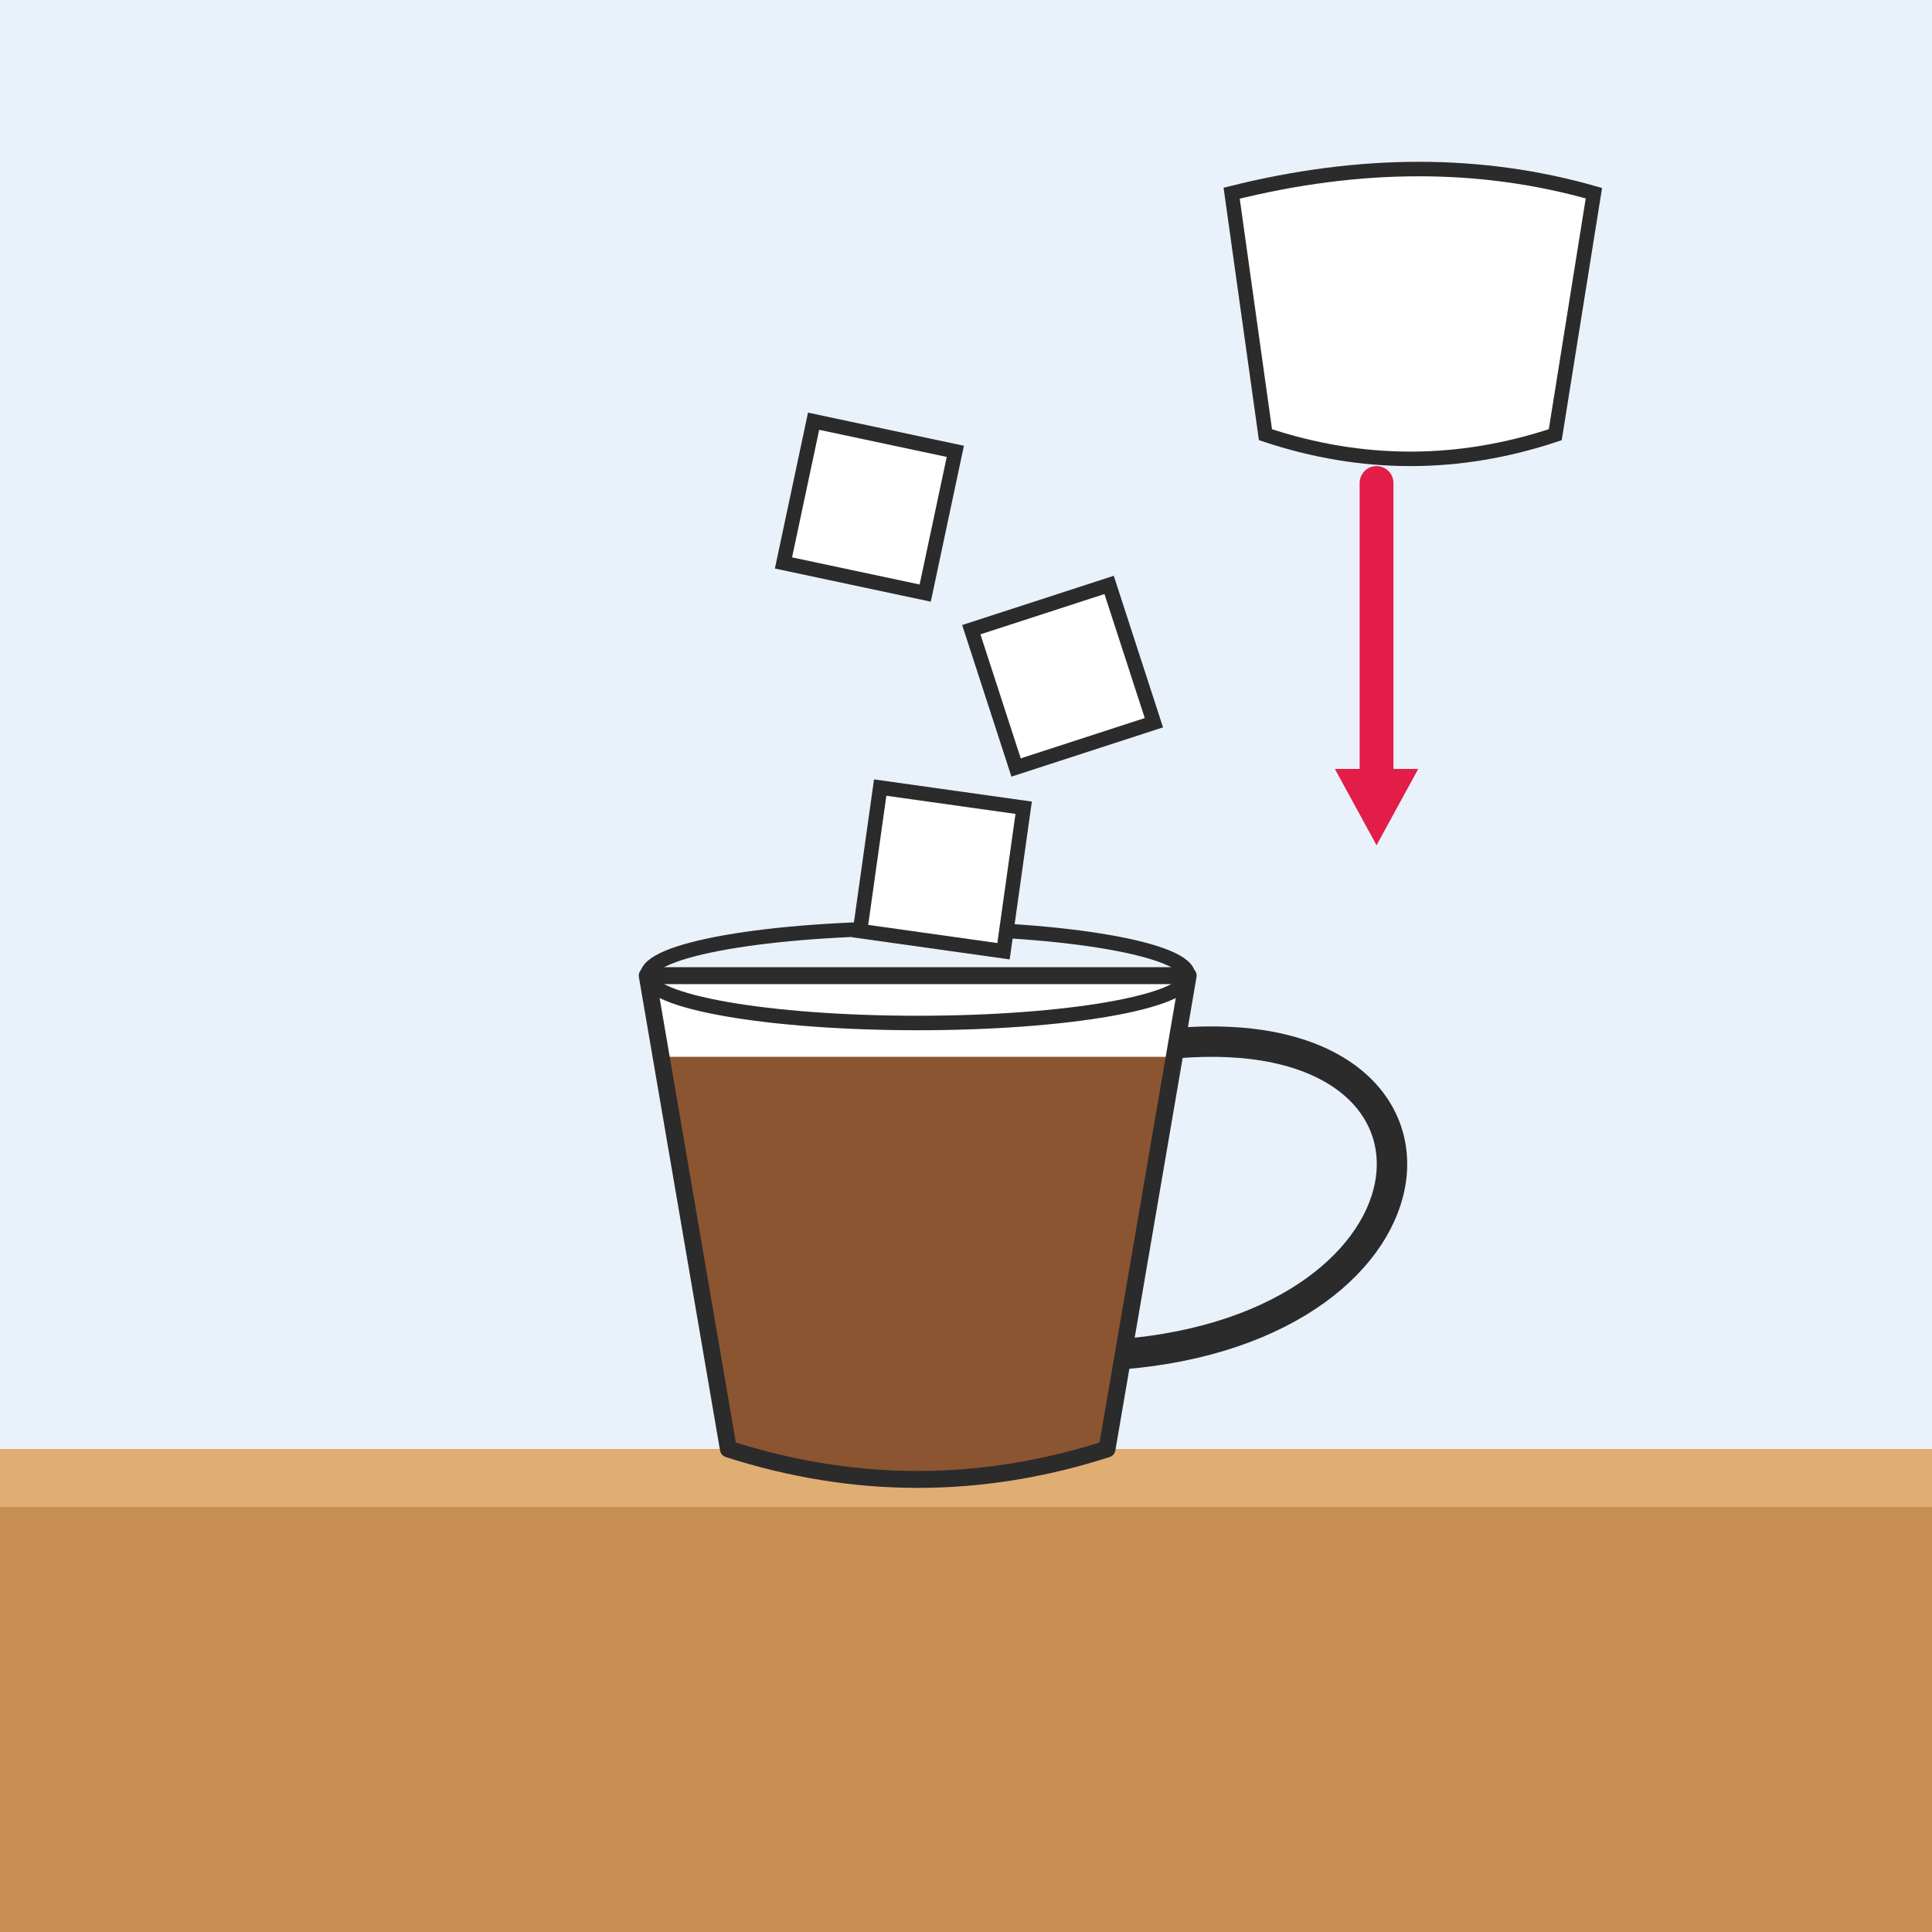
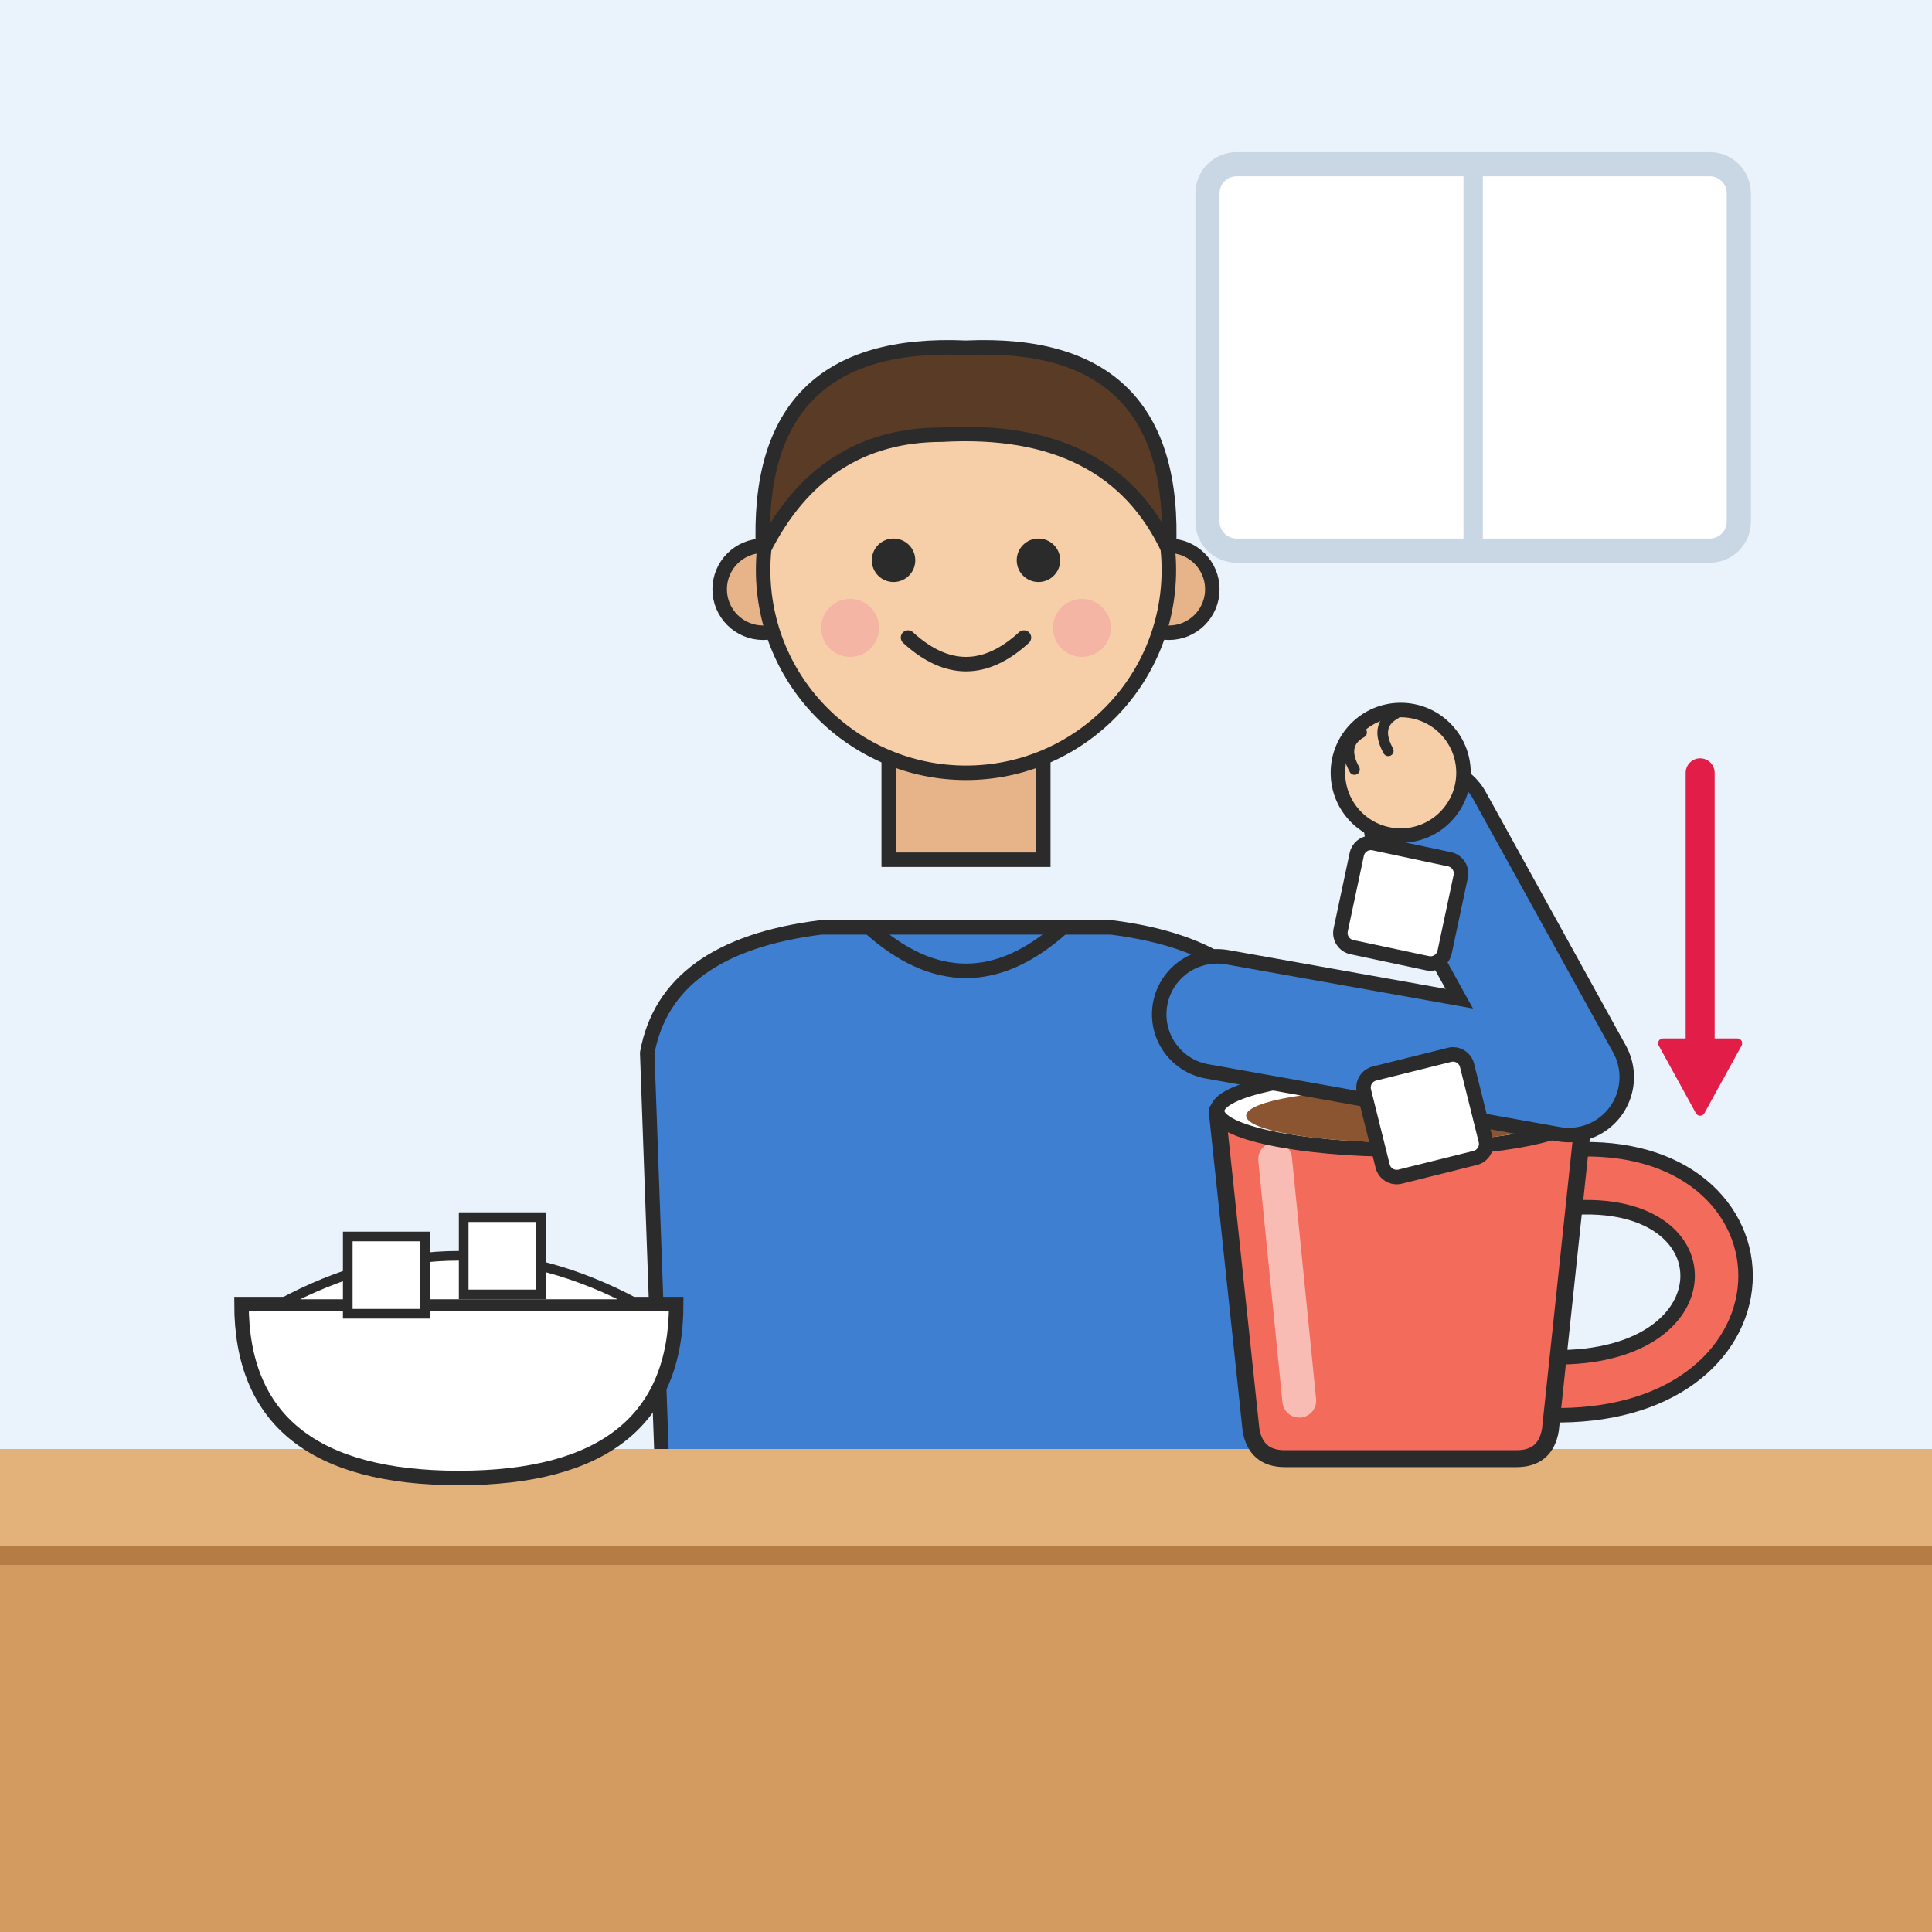
<svg xmlns="http://www.w3.org/2000/svg" viewBox="0 0 400 400" width="400" height="400">
-   <rect width="400" height="400" fill="#e9f2fb" />
-   <rect x="0" y="300" width="400" height="100" fill="#c68e52" />
-   <rect x="0" y="300" width="400" height="12" fill="#e0ad73" />
-   <clipPath id="c32">
-     <path d="M-40,-70 L40,-70 L28,0 Q0,9 -28,0 Z" transform="translate(190,300) rotate(0) scale(1.4,1.4)" />
+   <rect width="400" height="400" fill="#eaf3fb" />
+   <rect x="250" y="34" width="110" height="80" rx="6" fill="#fff" stroke="#c9d6e3" stroke-width="5" />
+   <line x1="305" y1="34" x2="305" y2="114" stroke="#c9d6e3" stroke-width="4" />
+   <path d="M184,154 L184,178 L216,178 L216,154 Z" fill="#e7b48a" stroke="#2b2b2b" stroke-width="3" />
+   <path d="M138,330 L134,218 Q138,196 170,192 L230,192 Q262,196 266,218 L262,330 Z" fill="#3f7fd1" stroke="#2b2b2b" stroke-width="3" stroke-linejoin="round" />
+   <path d="M180,192 Q200,210 220,192" fill="none" stroke="#2b2b2b" stroke-width="3" />
+   <circle cx="158" cy="122" r="9" fill="#e7b48a" stroke="#2b2b2b" stroke-width="3" />
+   <circle cx="242" cy="122" r="9" fill="#e7b48a" stroke="#2b2b2b" stroke-width="3" />
+   <circle cx="200" cy="118" r="42" fill="#f6cfa8" stroke="#2b2b2b" stroke-width="3" />
+   <path d="M158,114 Q156,70 200,72 Q244,70 242,114 Q230,88 195,90 Q170,90 158,114 Z" fill="#5a3b25" stroke="#2b2b2b" stroke-width="3" stroke-linejoin="round" />
+   <circle cx="185" cy="116" r="4.5" fill="#2b2b2b" />
+   <circle cx="215" cy="116" r="4.5" fill="#2b2b2b" />
+   <circle cx="176" cy="130" r="6" fill="#f4a3a3" opacity=".6" />
+   <circle cx="224" cy="130" r="6" fill="#f4a3a3" opacity=".6" />
+   <path d="M188,132 Q200,143 212,132" fill="none" stroke="#2b2b2b" stroke-width="3" stroke-linecap="round" />
+   <rect x="0" y="300" width="400" height="22" fill="#e3b27a" />
+   <rect x="0" y="322" width="400" height="78" fill="#d39b5f" />
+   <line x1="0" y1="322" x2="400" y2="322" stroke="#b57d45" stroke-width="4" />
+   <path d="M50,270 Q50,306 95,306 Q140,306 140,270 Z" fill="#fff" stroke="#2b2b2b" stroke-width="3" />
+   <path d="M58,270 Q95,250 132,270 Z" fill="#fff" stroke="#2b2b2b" stroke-width="2" />
+   <rect x="72" y="256" width="16" height="16" fill="#fff" stroke="#2b2b2b" stroke-width="2" />
+   <rect x="96" y="252" width="16" height="16" fill="#fff" stroke="#2b2b2b" stroke-width="2" />
+   <clipPath id="u1">
+     <path d="M-38,-72 L38,-72 L31,-6 Q30,0 24,0 L-24,0 Q-30,0 -31,-6 Z" transform="translate(290.0,302.0) rotate(0) scale(1.0,1.0)" />
  </clipPath>
-   <g transform="translate(190,300) rotate(0) scale(1.4,1.4)">
-     <path d="M38,-60 C84,-64 80,-18 30,-14" fill="none" stroke="#2b2b2b" stroke-width="4.5" stroke-linecap="round" />
-     <path d="M-40,-70 L40,-70 L28,0 Q0,9 -28,0 Z" fill="#fff" />
+   <g transform="translate(290.0,302.0) rotate(0) scale(1.0,1.0)">
+     <path d="M36,-58 C76,-60 76,-14 31,-15" fill="none" stroke="#2b2b2b" stroke-width="15.00" stroke-linecap="round" />
+     <path d="M36,-58 C76,-60 76,-14 31,-15" fill="none" stroke="#f26b5b" stroke-width="9.00" stroke-linecap="round" />
+     <path d="M-38,-72 L38,-72 L31,-6 Q30,0 24,0 L-24,0 Q-30,0 -31,-6 Z" fill="#f26b5b" />
+     <path d="M-26,-62 L-21,-12" stroke="#fff" stroke-opacity=".55" stroke-width="7" stroke-linecap="round" />
  </g>
-   <rect x="64" y="218.8" width="252" height="280.0" fill="#8a5530" clip-path="url(#c32)" />
-   <g transform="translate(190,300) rotate(0) scale(1.4,1.4)">
-     <path d="M-40,-70 L40,-70 L28,0 Q0,9 -28,0 Z" fill="none" stroke="#2b2b2b" stroke-width="2.5" stroke-linejoin="round" />
-     <ellipse cx="0" cy="-70" rx="40" ry="7" fill="none" stroke="#2b2b2b" stroke-width="2.143" />
+   <g transform="translate(290.0,302.0) rotate(0) scale(1.0,1.0)">
+     <path d="M-38,-72 L38,-72 L31,-6 Q30,0 24,0 L-24,0 Q-30,0 -31,-6 Z" fill="none" stroke="#2b2b2b" stroke-width="3.50" stroke-linejoin="round" />
+     <ellipse cx="0" cy="-72" rx="38" ry="8" fill="#fff" stroke="#2b2b2b" stroke-width="3.00" />
+     <ellipse cx="0" cy="-71" rx="32" ry="5.5" fill="#8a5530" />
  </g>
-   <rect x="165" y="90" width="30" height="30" fill="#fff" stroke="#2b2b2b" stroke-width="3" transform="rotate(12 180 105)" />
-   <rect x="205" y="125" width="30" height="30" fill="#fff" stroke="#2b2b2b" stroke-width="3" transform="rotate(-18 220 140)" />
-   <rect x="180" y="165" width="30" height="30" fill="#fff" stroke="#2b2b2b" stroke-width="3" transform="rotate(8 195 180)" />
-   <line x1="285" y1="100" x2="285.0" y2="160.6" stroke="#e11d48" stroke-width="7" stroke-linecap="round" />
-   <polygon points="285,175 276.37,159.204 293.63,159.204" fill="#e11d48" />
-   <path d="M255,40 q40,-10 75,0 l-8,50 q-30,10 -60,0z" fill="#fff" stroke="#2b2b2b" stroke-width="3" />
+   <path d="M252.0,210.0 L324.8,223.0 L295.8,170.5" fill="none" stroke="#2b2b2b" stroke-width="27" stroke-linecap="round" stroke-linejoin="round" />
+   <path d="M252.0,210.0 L324.8,223.0 L295.8,170.5" fill="none" stroke="#3f7fd1" stroke-width="21" stroke-linecap="round" stroke-linejoin="round" />
+   <circle cx="290.0" cy="160.0" r="13.0" fill="#f6cfa8" stroke="#2b2b2b" stroke-width="3" />
+   <g transform="translate(288.4,157.2) rotate(-118.9473)">
+     <path d="M2,-8 q6,0 6,5 M2,0 q6,0 6,5" fill="none" stroke="#2b2b2b" stroke-width="2.2" stroke-linecap="round" />
+   </g>
+   <rect x="279" y="176" width="22" height="22" rx="3" fill="#fff" stroke="#2b2b2b" stroke-width="3" transform="rotate(12 290 187)" />
+   <rect x="284" y="220" width="22" height="22" rx="3" fill="#fff" stroke="#2b2b2b" stroke-width="3" transform="rotate(-14 295 231)" />
+   <line x1="352.0" y1="160.0" x2="352.0" y2="218.8" stroke="#e11d48" stroke-width="6" stroke-linecap="round" />
+   <polygon points="352.0,230.0 344.3,216.0 359.7,216.0" fill="#e11d48" stroke="#e11d48" stroke-width="2" stroke-linejoin="round" />
</svg>
